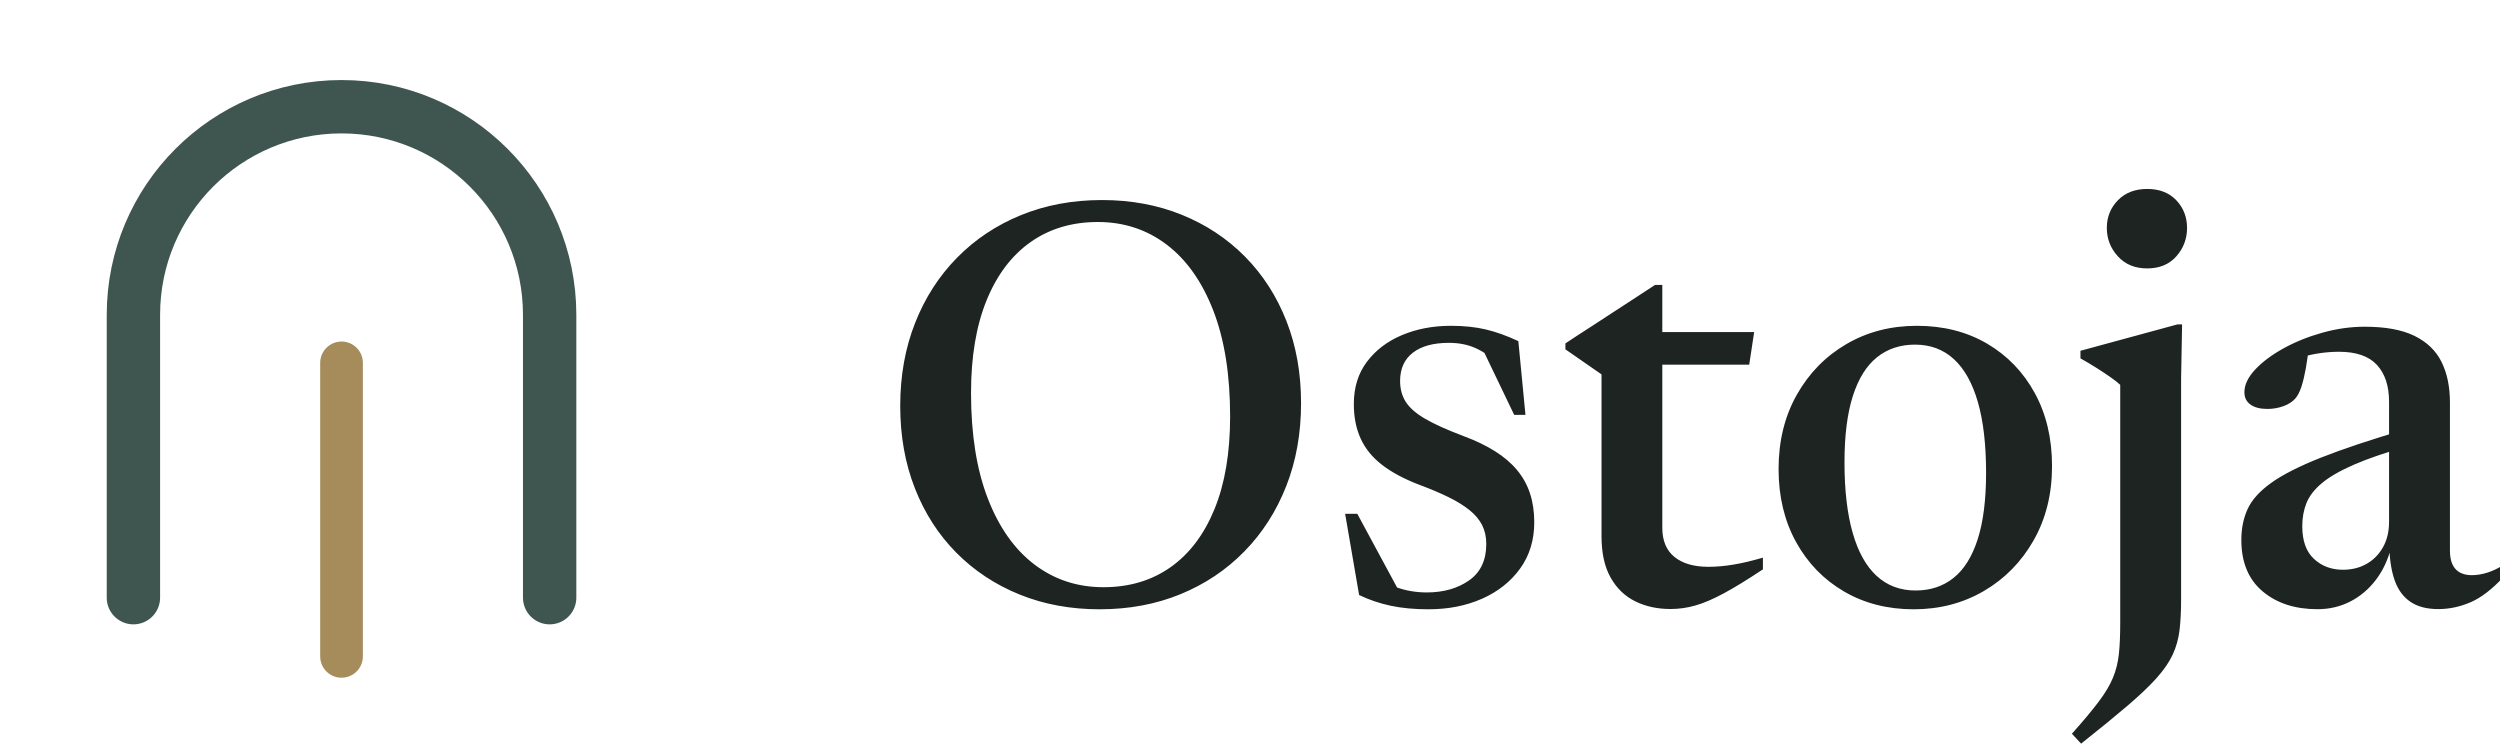
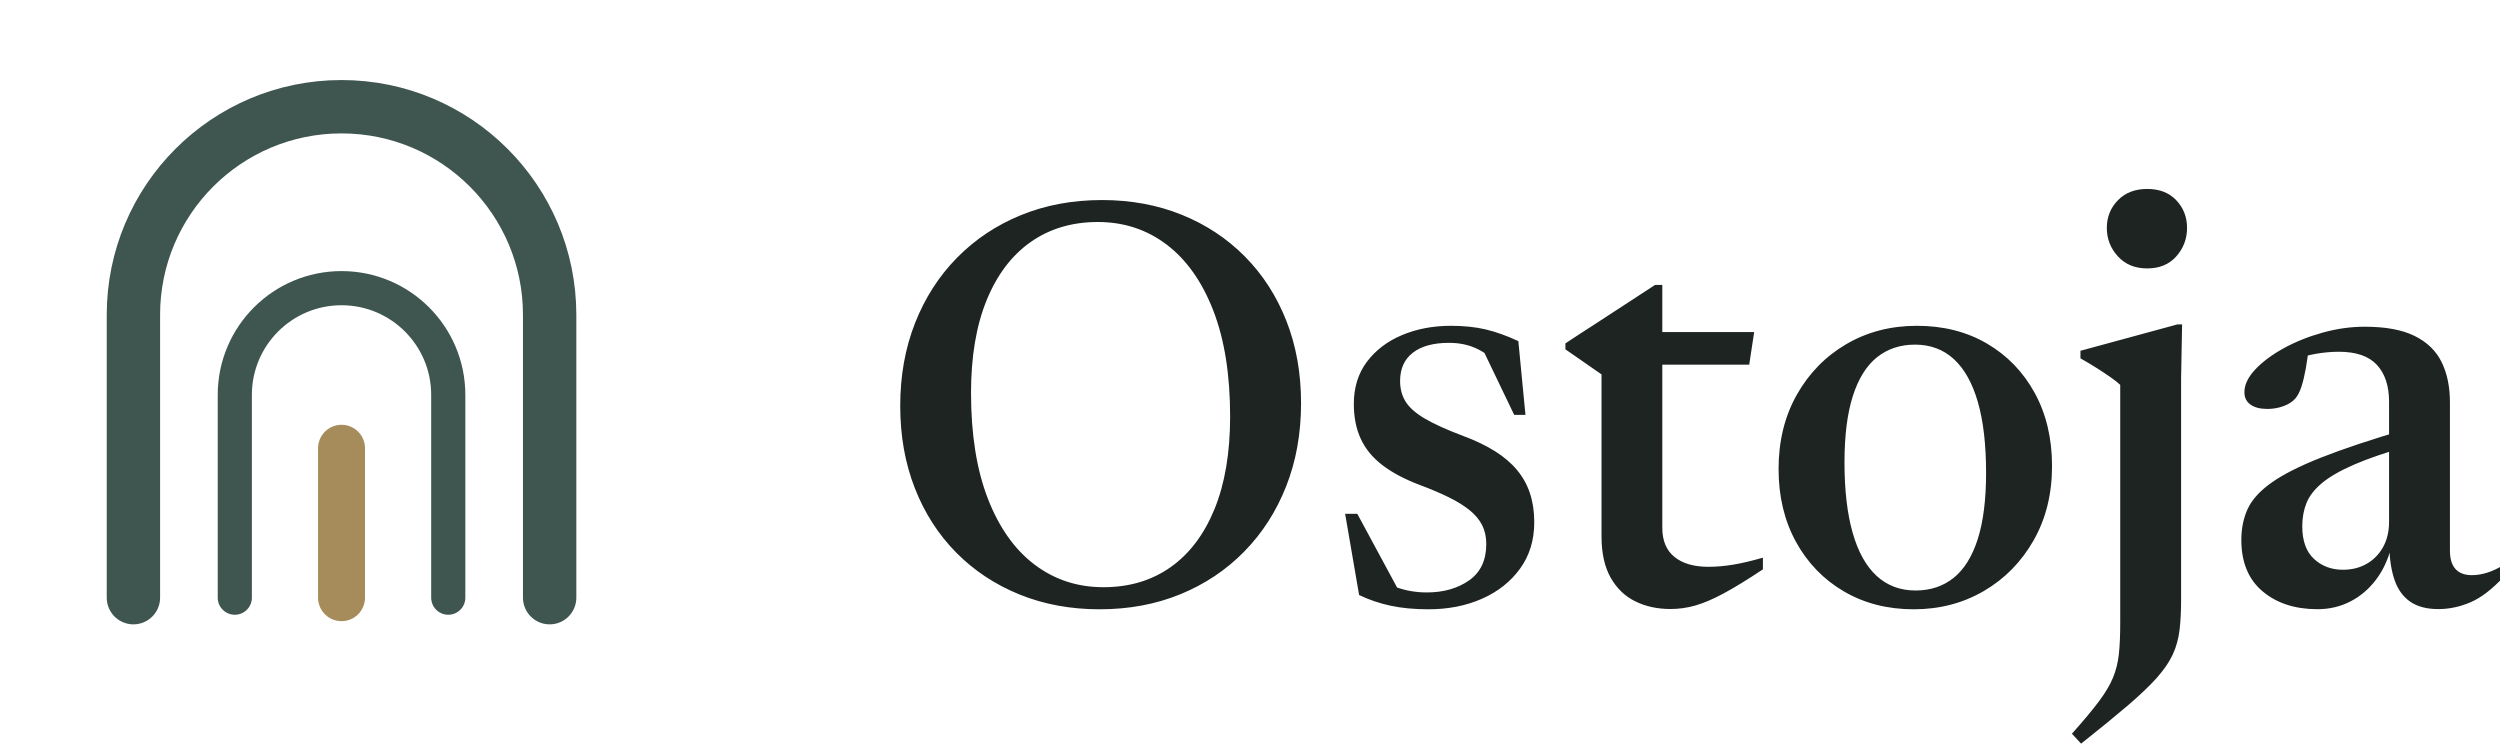
<svg xmlns="http://www.w3.org/2000/svg" width="117.12" height="35.34" viewBox="0 0 117.12 35.34" role="img" aria-label="Ostoja">
  <path d="M6.25 28V14.75a9.75 9.75 0 0 1 19.5 0V28" fill="none" stroke="#3F5650" stroke-width="2.5" stroke-linecap="round" />
-   <path d="M16 30.75V17" fill="none" stroke="#A68B5B" stroke-width="2" stroke-linecap="round" />
+   <path d="M11 28V18.5a5 5 0 0 1 10 0V28" fill="none" stroke="#3F5650" stroke-width="1.6" stroke-linecap="round" />
+   <path d="M16 28V21" fill="none" stroke="#A68B5B" stroke-width="2.2" stroke-linecap="round" />
  <path transform="translate(41 28.25) scale(0.01337)" d="M794.578 -1411.999Q947.156 -1411.999 1074.778 -1360.188Q1202.4 -1308.377 1296.011 -1213.599Q1389.622 -1118.821 1440.956 -988.333Q1492.289 -857.844 1492.289 -700.222Q1492.289 -541.444 1440.245 -409.277Q1388.2 -277.111 1293.189 -180.278Q1198.178 -83.444 1069.344 -30.722Q940.511 22 786.377 22Q633.8 22 505.955 -29.811Q378.111 -81.622 284.277 -176.4Q190.444 -271.177 139.111 -402.066Q87.777 -532.955 87.777 -690.666Q87.777 -848.999 139.822 -981.166Q191.866 -1113.332 286.878 -1209.943Q381.889 -1306.555 511.178 -1359.277Q640.467 -1411.999 794.578 -1411.999ZM799.822 -55.401Q935.666 -55.401 1035.087 -125.534Q1134.509 -195.667 1189.12 -329.4Q1243.731 -463.133 1243.731 -653.732Q1243.731 -872.399 1184.898 -1024.354Q1126.065 -1176.309 1021.588 -1255.676Q917.11 -1335.042 780.244 -1335.042Q644.601 -1335.042 544.857 -1264.909Q445.113 -1194.776 390.502 -1060.921Q335.891 -927.066 335.891 -736.267Q335.891 -518.156 394.724 -366.145Q453.557 -214.134 558.257 -134.768Q662.956 -55.401 799.822 -55.401ZM2017.311 -971.331Q2085.866 -971.331 2139.689 -958.542Q2193.511 -945.754 2253.644 -917.687L2278.6 -659.332H2239.044L2114.71 -918.331L2192.177 -831.62Q2145.511 -874.464 2104.122 -893.053Q2062.733 -911.642 2010.467 -911.642Q1928.956 -911.642 1884.134 -877.131Q1839.312 -842.62 1839.312 -777.798Q1839.312 -736.087 1859.279 -704.71Q1879.245 -673.332 1927.445 -645.321Q1975.645 -617.31 2060.889 -585.177Q2124.6 -561.577 2171.489 -532.122Q2218.378 -502.666 2248.856 -466.2Q2279.333 -429.733 2294.367 -384.411Q2309.4 -339.089 2309.4 -282.844Q2309.4 -189.2 2259.889 -120.711Q2210.378 -52.222 2126.689 -15.111Q2043 22 1938.289 22Q1864.311 22 1805.844 9.445Q1747.377 -3.111 1695.711 -28.066L1646.711 -312.599H1689.334L1846.911 -20.689L1760.71 -86.111Q1792.11 -68.089 1820.488 -57.323Q1848.866 -46.556 1876.766 -41.8Q1904.666 -37.045 1932.71 -37.045Q2020.91 -37.045 2081.099 -79.289Q2141.287 -121.533 2141.287 -206.799Q2141.287 -244.133 2126.832 -272.743Q2112.376 -301.354 2083.065 -325.132Q2053.754 -348.91 2009.632 -370.643Q1965.51 -392.376 1905.888 -414.576Q1826.71 -444.909 1776.066 -484.053Q1725.422 -523.198 1701.299 -575.798Q1677.177 -628.398 1677.177 -697.331Q1677.177 -784.242 1723.066 -845.309Q1768.955 -906.376 1846.211 -938.853Q1923.466 -971.331 2017.311 -971.331ZM2758.091 -263.534Q2758.091 -195.756 2800.835 -161.312Q2843.579 -126.868 2919.846 -126.868Q2960.446 -126.868 3006.379 -134.423Q3052.313 -141.979 3110.624 -158.979V-117.956Q3029.646 -64.067 2973.457 -33.833Q2917.268 -3.6 2873.935 8.711Q2830.601 21.022 2786.957 21.022Q2717.867 21.022 2663.3 -5.878Q2608.733 -32.778 2576.922 -89.222Q2545.111 -145.667 2545.111 -233.667V-801.108L2418.577 -888.908V-909.664Q2435.111 -921.02 2460.4 -937.287Q2485.689 -953.554 2517.023 -973.898Q2548.356 -994.243 2583.868 -1017.476Q2619.379 -1040.71 2657.235 -1065.299Q2695.09 -1089.888 2732.49 -1114.443H2758.091V-918.331ZM2678.245 -835.175V-949.331H3079.957L3062.646 -835.175ZM3645.489 -43.845Q3723.554 -43.845 3778.876 -88.178Q3834.198 -132.511 3863.398 -223.999Q3892.597 -315.488 3892.597 -456.243Q3892.597 -603.887 3863.953 -703.653Q3835.309 -803.42 3779.921 -854.397Q3724.532 -905.375 3643.577 -905.375Q3565.6 -905.375 3510.29 -861.042Q3454.979 -816.709 3425.724 -725.276Q3396.468 -633.843 3396.468 -493.089Q3396.468 -346.244 3425.068 -246.022Q3453.668 -145.801 3509.279 -94.823Q3564.889 -43.845 3645.489 -43.845ZM3638.866 22Q3501.666 22 3394.633 -40.533Q3287.599 -103.066 3226.544 -214.099Q3165.489 -325.132 3165.489 -469.554Q3165.489 -616.465 3229.4 -729.732Q3293.311 -842.998 3402.922 -907.165Q3512.533 -971.331 3650.2 -971.331Q3789.511 -971.331 3896.1 -908.854Q4002.689 -846.376 4063.188 -735.732Q4123.688 -625.088 4123.688 -479.777Q4123.688 -332.955 4059.166 -219.588Q3994.644 -106.222 3884.866 -42.111Q3775.089 22 3638.866 22ZM4457.179 -1172.398Q4392.845 -1172.398 4354.245 -1214.854Q4315.645 -1257.31 4315.645 -1314.488Q4315.645 -1371.155 4354.245 -1411.022Q4392.845 -1450.888 4457.179 -1450.888Q4521.801 -1450.888 4559.301 -1411.022Q4596.801 -1371.155 4596.801 -1314.488Q4596.801 -1257.31 4559.301 -1214.854Q4521.801 -1172.398 4457.179 -1172.398ZM4362.644 -764.397Q4351.199 -775.375 4329.811 -790.408Q4308.422 -805.442 4281.077 -822.808Q4253.733 -840.175 4223.266 -857.308V-883.82L4562.979 -976.22H4579.402L4575.935 -787.02V-12.022Q4575.935 49.512 4570.468 94.956Q4565.002 140.401 4546.868 179.968Q4528.735 219.535 4490.657 262.223Q4452.579 304.912 4388.179 359.846Q4323.778 414.779 4225.578 492.779L4193.333 458Q4252.666 391.512 4286.855 346.134Q4321.044 300.756 4337.088 262.101Q4353.133 223.446 4357.888 178.946Q4362.644 134.446 4362.644 69.802ZM5361.776 -608.243 5371.353 -549.753Q5254.688 -516.598 5181.722 -484.832Q5108.756 -453.065 5069.445 -420.199Q5030.134 -387.332 5015.312 -350.511Q5000.49 -313.689 5000.49 -269.178Q5000.49 -192.578 5041.479 -154.567Q5082.467 -116.556 5143.044 -116.556Q5189.911 -116.556 5226.199 -137.345Q5262.488 -158.134 5283.554 -195.878Q5304.621 -233.622 5304.621 -284.555V-704.976Q5304.621 -788.353 5262.065 -834.375Q5219.51 -880.397 5129 -880.397Q5089.289 -880.397 5047.578 -873.108Q5005.867 -865.82 4975.823 -851.775L5023.734 -900.798Q5019.422 -858.353 5012.878 -821.809Q5006.333 -785.264 4997.689 -758.564Q4989.045 -731.864 4976.956 -717.531Q4962.067 -699.909 4935.011 -689.975Q4907.956 -680.042 4878.578 -680.042Q4840.333 -680.042 4819.033 -695.309Q4797.733 -710.576 4797.733 -738.531Q4797.733 -777.709 4835.533 -818.076Q4873.333 -858.442 4935.144 -892.498Q4996.955 -926.553 5071.467 -947.342Q5145.978 -968.131 5219.645 -968.131Q5328.601 -968.131 5394.078 -935.865Q5459.556 -903.598 5488.734 -844.231Q5517.912 -784.864 5517.912 -703.197V-183.733Q5517.912 -153.756 5527.034 -134.734Q5536.156 -115.711 5553.345 -106.634Q5570.534 -97.556 5594.156 -97.556Q5621.178 -97.556 5649.478 -106.578Q5677.777 -115.6 5706.933 -134.156V-92.422Q5645.533 -26.289 5589.855 -2.5Q5534.177 21.289 5477.177 21.289Q5417.199 21.289 5379.799 -4Q5342.399 -29.289 5324.954 -77.689Q5307.51 -126.089 5305.576 -194.444L5312.221 -196.333Q5295.643 -129.911 5258.265 -80.933Q5220.888 -31.955 5168.488 -5.144Q5116.088 21.667 5053.71 21.667Q4935.821 21.667 4861.41 -40.966Q4787 -103.6 4787 -221.022Q4787 -281.733 4809.333 -329.977Q4831.666 -378.221 4892.499 -421.555Q4953.333 -464.888 5066.81 -509.754Q5180.288 -554.621 5361.776 -608.243Z" fill="#1E2422" />
</svg>
